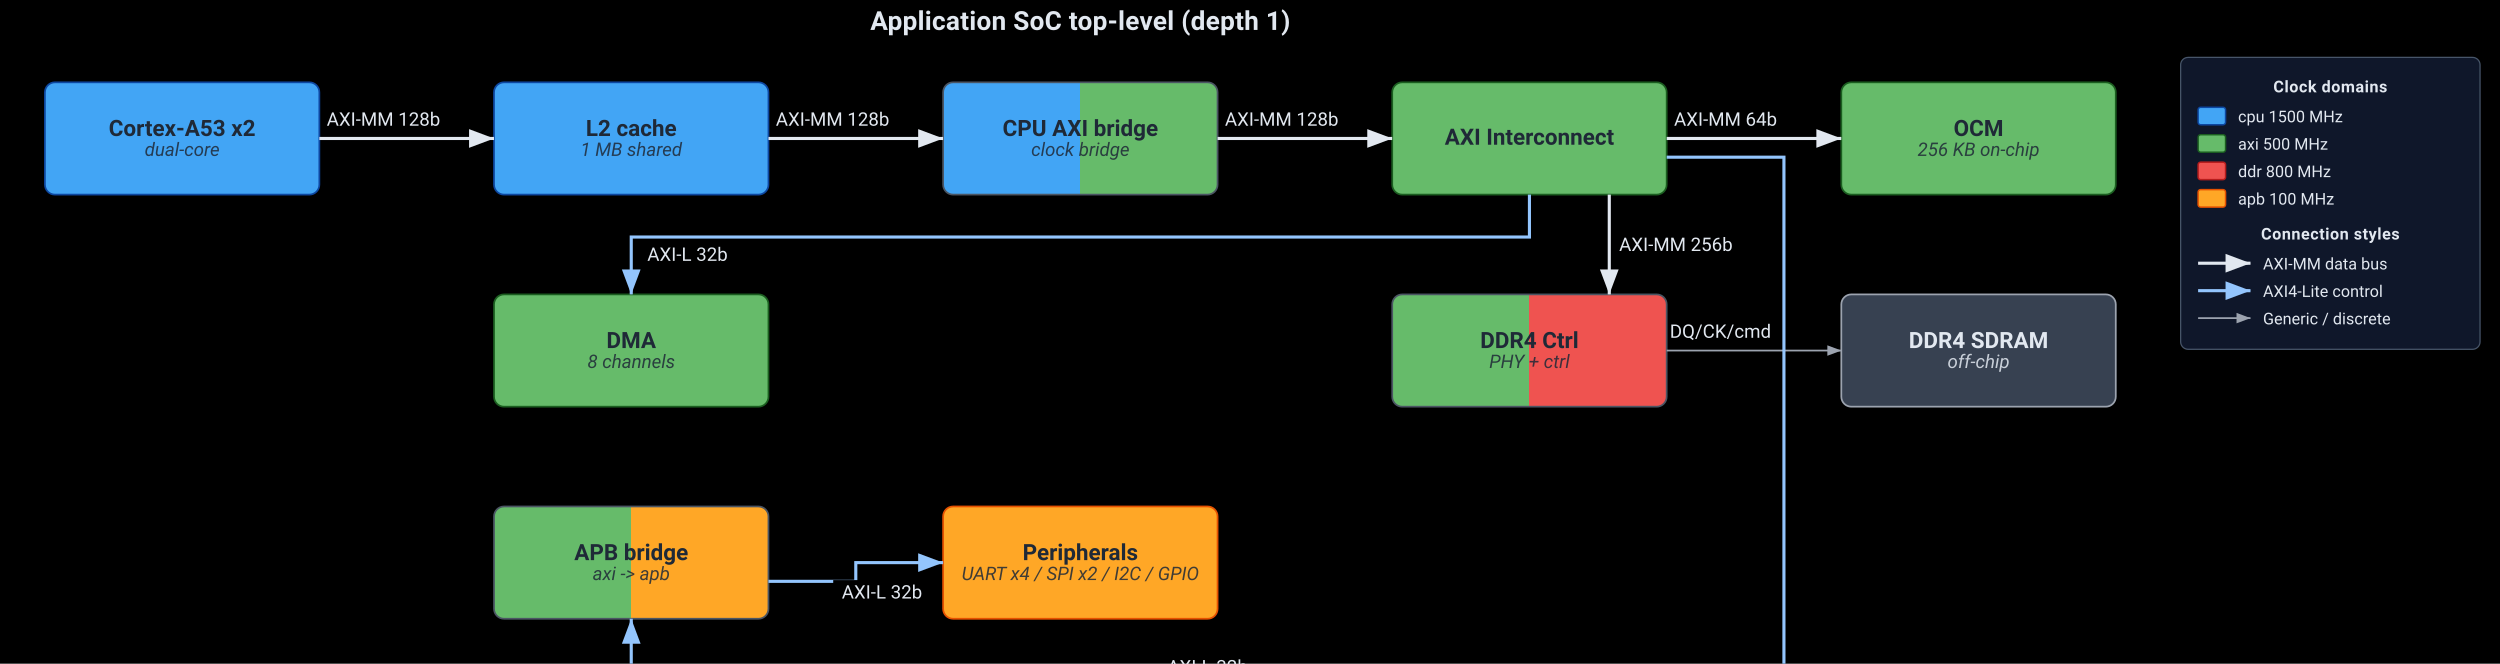
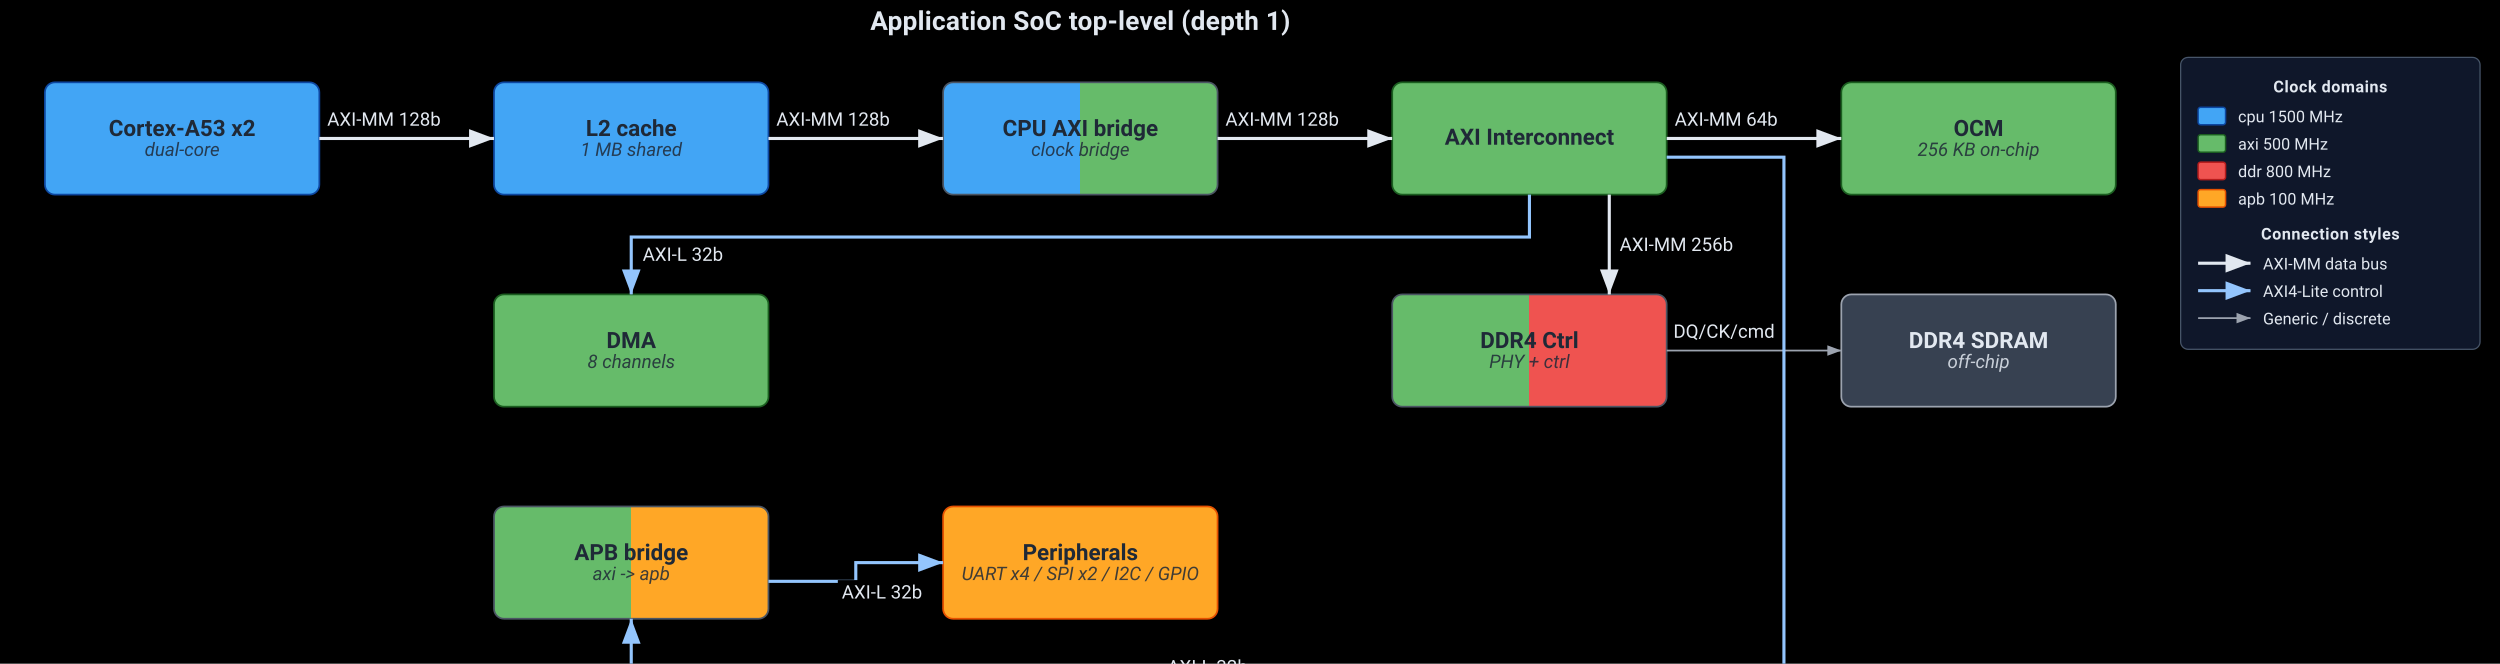
<svg xmlns="http://www.w3.org/2000/svg" width="2004" height="532" viewBox="0 0 2004 532" font-family="ui-sans-serif, system-ui, -apple-system, 'Segoe UI', Roboto, 'Helvetica Neue', Arial, sans-serif" style="background:#000000">
  <defs>
    <marker id="ah-solid" markerWidth="9" markerHeight="9" refX="8" refY="3" orient="auto">
      <path d="M0,0 L0,6 L8,3 z" fill="#e2e8f0" />
    </marker>
    <marker id="ah-thin" markerWidth="9" markerHeight="9" refX="8" refY="3" orient="auto">
      <path d="M0,0 L0,6 L8,3 z" fill="#9ca3af" />
    </marker>
    <marker id="ah-stream" markerWidth="9" markerHeight="9" refX="8" refY="3" orient="auto">
      <path d="M0,0 L0,6 L8,3 z" fill="#d9f99d" />
    </marker>
    <marker id="ah-axil" markerWidth="9" markerHeight="9" refX="8" refY="3" orient="auto">
      <path d="M0,0 L0,6 L8,3 z" fill="#93c5fd" />
    </marker>
    <marker id="ah-tilelink" markerWidth="9" markerHeight="9" refX="8" refY="3" orient="auto">
      <path d="M0,0 L0,6 L8,3 z" fill="#5eead4" />
    </marker>
    <marker id="ah-cdc" markerWidth="9" markerHeight="9" refX="8" refY="3" orient="auto">
      <path d="M0,0 L0,6 L8,3 z" fill="#d8b4fe" />
    </marker>
    <marker id="ah-open" markerWidth="9" markerHeight="9" refX="8" refY="3" orient="auto">
      <path d="M0.5,0.5 L0.5,5.5 L8,3 z" fill="#000000" stroke="#e2e8f0" stroke-width="1" />
    </marker>
    <linearGradient id="grad-cpu_axi" x1="0%" y1="0%" x2="100%" y2="0%">
      <stop offset="50%" stop-color="#42A5F5" />
      <stop offset="50%" stop-color="#66BB6A" />
    </linearGradient>
    <linearGradient id="grad-ddr_ctrl" x1="0%" y1="0%" x2="100%" y2="0%">
      <stop offset="50%" stop-color="#66BB6A" />
      <stop offset="50%" stop-color="#EF5350" />
    </linearGradient>
    <linearGradient id="grad-apb_br" x1="0%" y1="0%" x2="100%" y2="0%">
      <stop offset="50%" stop-color="#66BB6A" />
      <stop offset="50%" stop-color="#FFA726" />
    </linearGradient>
  </defs>
  <rect width="2004" height="532" fill="#000000" id="_canvas_bg" />
  <text x="866.0" y="24" text-anchor="middle" font-size="21" font-weight="600" fill="#e2e8f0" letter-spacing="0.2">Application SoC top-level (depth 1)</text>
  <rect id="cpu" x="36" y="66" width="220" height="90" fill="#42A5F5" stroke="#0D47A1" stroke-width="1.4" rx="8" />
  <text x="146" y="109" text-anchor="middle" font-size="18" font-weight="600" fill="#1f2937">Cortex-A53 x2</text>
  <text x="146" y="125" text-anchor="middle" font-size="15" font-style="italic" fill="#1f2937" opacity="0.85">dual-core</text>
  <rect id="l2" x="396" y="66" width="220" height="90" fill="#42A5F5" stroke="#0D47A1" stroke-width="1.4" rx="8" />
  <text x="506" y="109" text-anchor="middle" font-size="18" font-weight="600" fill="#1f2937">L2 cache</text>
  <text x="506" y="125" text-anchor="middle" font-size="15" font-style="italic" fill="#1f2937" opacity="0.85">1 MB shared</text>
  <rect id="cpu_axi" x="756" y="66" width="220" height="90" fill="url(#grad-cpu_axi)" stroke="#4b5563" stroke-width="1.4" rx="8" />
  <text x="866" y="109" text-anchor="middle" font-size="18" font-weight="600" fill="#1f2937">CPU AXI bridge</text>
  <text x="866" y="125" text-anchor="middle" font-size="15" font-style="italic" fill="#1f2937" opacity="0.85">clock bridge</text>
  <rect id="ic" x="1116" y="66" width="220" height="90" fill="#66BB6A" stroke="#1B5E20" stroke-width="1.4" rx="8" />
  <text x="1226" y="116" text-anchor="middle" font-size="18" font-weight="600" fill="#1f2937">AXI Interconnect</text>
  <rect id="sram" x="1476" y="66" width="220" height="90" fill="#66BB6A" stroke="#1B5E20" stroke-width="1.4" rx="8" />
  <text x="1586" y="109" text-anchor="middle" font-size="18" font-weight="600" fill="#1f2937">OCM</text>
  <text x="1586" y="125" text-anchor="middle" font-size="15" font-style="italic" fill="#1f2937" opacity="0.85">256 KB on-chip</text>
  <rect id="dma" x="396" y="236" width="220" height="90" fill="#66BB6A" stroke="#1B5E20" stroke-width="1.4" rx="8" />
  <text x="506" y="279" text-anchor="middle" font-size="18" font-weight="600" fill="#1f2937">DMA</text>
  <text x="506" y="295" text-anchor="middle" font-size="15" font-style="italic" fill="#1f2937" opacity="0.85">8 channels</text>
  <rect id="ddr_ctrl" x="1116" y="236" width="220" height="90" fill="url(#grad-ddr_ctrl)" stroke="#4b5563" stroke-width="1.4" rx="8" />
  <text x="1226" y="279" text-anchor="middle" font-size="18" font-weight="600" fill="#1f2937">DDR4 Ctrl</text>
  <text x="1226" y="295" text-anchor="middle" font-size="15" font-style="italic" fill="#1f2937" opacity="0.85">PHY + ctrl</text>
  <rect id="ddr3" x="1476" y="236" width="220" height="90" fill="#374151" stroke="#9ca3af" stroke-width="1.4" rx="8" />
  <text x="1586" y="279" text-anchor="middle" font-size="18" font-weight="600" fill="#e2e8f0">DDR4 SDRAM</text>
  <text x="1586" y="295" text-anchor="middle" font-size="15" font-style="italic" fill="#e2e8f0" opacity="0.85">off-chip</text>
  <rect id="apb_br" x="396" y="406" width="220" height="90" fill="url(#grad-apb_br)" stroke="#4b5563" stroke-width="1.4" rx="8" />
  <text x="506" y="449" text-anchor="middle" font-size="18" font-weight="600" fill="#1f2937">APB bridge</text>
  <text x="506" y="465" text-anchor="middle" font-size="15" font-style="italic" fill="#1f2937" opacity="0.85">axi -&gt; apb</text>
  <rect id="periph" x="756" y="406" width="220" height="90" fill="#FFA726" stroke="#E65100" stroke-width="1.4" rx="8" />
  <text x="866" y="449" text-anchor="middle" font-size="18" font-weight="600" fill="#1f2937">Peripherals</text>
  <text x="866" y="465" text-anchor="middle" font-size="15" font-style="italic" fill="#1f2937" opacity="0.85">UART x4 / SPI x2 / I2C / GPIO</text>
  <mask id="edge-label-clearance" maskUnits="userSpaceOnUse">
    <rect width="2004" height="532" fill="#ffffff" />
-     <rect x="260.0" y="86.0" width="94.8" height="19.0" fill="#000000" />
-     <rect x="620.0" y="86.0" width="94.8" height="19.0" fill="#000000" />
-     <rect x="980.0" y="86.0" width="94.8" height="19.0" fill="#000000" />
-     <rect x="1340.0" y="86.0" width="86.5" height="19.0" fill="#000000" />
-     <rect x="512.0" y="194.3" width="78.2" height="19.0" fill="#000000" />
-     <rect x="1296.0" y="186.5" width="94.8" height="19.0" fill="#000000" />
-     <rect x="1340.0" y="256.0" width="78.2" height="19.0" fill="#000000" />
-     <rect x="928.9" y="525.0" width="78.2" height="19.0" fill="#000000" />
-     <rect x="667.9" y="465.0" width="78.2" height="19.0" fill="#000000" />
+     <rect x="260.0" y="86.0" width="95.7" height="19.0" fill="#000000" />
+     <rect x="620.0" y="86.0" width="95.7" height="19.0" fill="#000000" />
+     <rect x="980.0" y="86.0" width="95.7" height="19.0" fill="#000000" />
+     <rect x="1340.0" y="86.0" width="87.4" height="19.0" fill="#000000" />
+     <rect x="512.0" y="194.3" width="70.7" height="19.0" fill="#000000" />
+     <rect x="1296.0" y="186.5" width="95.7" height="19.0" fill="#000000" />
+     <rect x="1340.0" y="256.0" width="84.0" height="19.0" fill="#000000" />
+     <rect x="932.6" y="525.0" width="70.7" height="19.0" fill="#000000" />
+     <rect x="671.6" y="465.0" width="70.7" height="19.0" fill="#000000" />
  </mask>
  <path id="edge_cpu_to_l2" d="M 256.0,111.0 L 326.0,111.0 L 396.0,111.0" stroke="#e2e8f0" stroke-width="2.5" fill="none" marker-end="url(#ah-solid)" mask="url(#edge-label-clearance)" />
  <path id="edge_l2_to_cpu_axi" d="M 616.0,111.0 L 686.0,111.0 L 756.0,111.0" stroke="#e2e8f0" stroke-width="2.5" fill="none" marker-end="url(#ah-solid)" mask="url(#edge-label-clearance)" />
  <path id="edge_cpu_axi_to_ic" d="M 976.0,111.0 L 1046.0,111.0 L 1116.0,111.0" stroke="#e2e8f0" stroke-width="2.5" fill="none" marker-end="url(#ah-solid)" mask="url(#edge-label-clearance)" />
  <path id="edge_ic_to_sram" d="M 1336.0,111.0 L 1406.0,111.0 L 1476.0,111.0" stroke="#e2e8f0" stroke-width="2.5" fill="none" marker-end="url(#ah-solid)" mask="url(#edge-label-clearance)" />
  <path id="edge_ic_to_dma" d="M 1226.0,156.0 L 1226.0,190.0 L 506.0,190.0 L 506.0,236.0" stroke="#93c5fd" stroke-width="2.5" fill="none" marker-end="url(#ah-axil)" mask="url(#edge-label-clearance)" />
  <path id="edge_ic_to_ddr_ctrl" d="M 1290.0,156.0 L 1290.0,236.0" stroke="#e2e8f0" stroke-width="2.5" fill="none" marker-end="url(#ah-solid)" mask="url(#edge-label-clearance)" />
  <path id="edge_ddr_ctrl_to_ddr3" d="M 1336.0,281.0 L 1406.0,281.0 L 1476.0,281.0" stroke="#9ca3af" stroke-width="1.4" fill="none" marker-end="url(#ah-thin)" mask="url(#edge-label-clearance)" />
  <path id="edge_ic_to_apb_br" d="M 1336.0,126.0 L 1430.0,126.0 L 1430.0,550.0 L 506.0,550.0 L 506.0,496.0" stroke="#93c5fd" stroke-width="2.5" fill="none" marker-end="url(#ah-axil)" mask="url(#edge-label-clearance)" />
  <path id="edge_apb_br_to_periph" d="M 616.0,466.0 L 686.0,466.0 L 686.0,451.0 L 756.0,451.0" stroke="#93c5fd" stroke-width="2.5" fill="none" marker-end="url(#ah-axil)" mask="url(#edge-label-clearance)" />
-   <text x="307.4" y="100.8" text-anchor="middle" font-size="15" fill="#e2e8f0">AXI-MM 128b</text>
-   <text x="667.4" y="100.8" text-anchor="middle" font-size="15" fill="#e2e8f0">AXI-MM 128b</text>
-   <text x="1027.4" y="100.8" text-anchor="middle" font-size="15" fill="#e2e8f0">AXI-MM 128b</text>
-   <text x="1383.2" y="100.8" text-anchor="middle" font-size="15" fill="#e2e8f0">AXI-MM 64b</text>
-   <text x="551.1" y="209.1" text-anchor="middle" font-size="15" fill="#e2e8f0">AXI-L 32b</text>
-   <text x="1343.4" y="201.2" text-anchor="middle" font-size="15" fill="#e2e8f0">AXI-MM 256b</text>
-   <text x="1379.1" y="270.8" text-anchor="middle" font-size="15" fill="#e2e8f0">DQ/CK/cmd</text>
+   <text x="307.8" y="100.8" text-anchor="middle" font-size="15" fill="#e2e8f0">AXI-MM 128b</text>
+   <text x="667.8" y="100.8" text-anchor="middle" font-size="15" fill="#e2e8f0">AXI-MM 128b</text>
+   <text x="1027.8" y="100.8" text-anchor="middle" font-size="15" fill="#e2e8f0">AXI-MM 128b</text>
+   <text x="1383.7" y="100.8" text-anchor="middle" font-size="15" fill="#e2e8f0">AXI-MM 64b</text>
+   <text x="547.4" y="209.1" text-anchor="middle" font-size="15" fill="#e2e8f0">AXI-L 32b</text>
+   <text x="1343.8" y="201.2" text-anchor="middle" font-size="15" fill="#e2e8f0">AXI-MM 256b</text>
+   <text x="1382.0" y="270.8" text-anchor="middle" font-size="15" fill="#e2e8f0">DQ/CK/cmd</text>
  <text x="968.0" y="539.8" text-anchor="middle" font-size="15" fill="#e2e8f0">AXI-L 32b</text>
  <text x="707.0" y="479.8" text-anchor="middle" font-size="15" fill="#e2e8f0">AXI-L 32b</text>
  <rect id="legend_card" x="1748" y="46" width="240" height="234" fill="#0f172a" stroke="#475569" stroke-width="1" rx="6" />
  <text x="1868" y="74" text-anchor="middle" font-size="13" font-weight="700" fill="#e2e8f0" letter-spacing="0.4">Clock domains</text>
  <rect x="1762" y="86" width="22" height="14" fill="#42A5F5" stroke="#0D47A1" stroke-width="1.2" rx="2" />
  <text x="1794" y="98" font-size="13" fill="#e2e8f0">cpu  1500 MHz</text>
  <rect x="1762" y="108" width="22" height="14" fill="#66BB6A" stroke="#1B5E20" stroke-width="1.2" rx="2" />
  <text x="1794" y="120" font-size="13" fill="#e2e8f0">axi  500 MHz</text>
  <rect x="1762" y="130" width="22" height="14" fill="#EF5350" stroke="#B71C1C" stroke-width="1.2" rx="2" />
  <text x="1794" y="142" font-size="13" fill="#e2e8f0">ddr  800 MHz</text>
  <rect x="1762" y="152" width="22" height="14" fill="#FFA726" stroke="#E65100" stroke-width="1.2" rx="2" />
  <text x="1794" y="164" font-size="13" fill="#e2e8f0">apb  100 MHz</text>
  <text x="1868" y="192" text-anchor="middle" font-size="13" font-weight="700" fill="#e2e8f0" letter-spacing="0.4">Connection styles</text>
  <path id="legend-arrow-axi-mm" d="M 1762,211.0 L 1804,211.0" stroke="#e2e8f0" stroke-width="2.5" fill="none" marker-end="url(#ah-solid)" />
  <text x="1814" y="216" font-size="13" fill="#e2e8f0">AXI-MM data bus</text>
  <path id="legend-arrow-axi-lite" d="M 1762,233.0 L 1804,233.0" stroke="#93c5fd" stroke-width="2.5" fill="none" marker-end="url(#ah-axil)" />
  <text x="1814" y="238" font-size="13" fill="#e2e8f0">AXI4-Lite control</text>
  <path id="legend-arrow-generic" d="M 1762,255.0 L 1804,255.0" stroke="#9ca3af" stroke-width="1.4" fill="none" marker-end="url(#ah-thin)" />
  <text x="1814" y="260" font-size="13" fill="#e2e8f0">Generic / discrete</text>
</svg>
